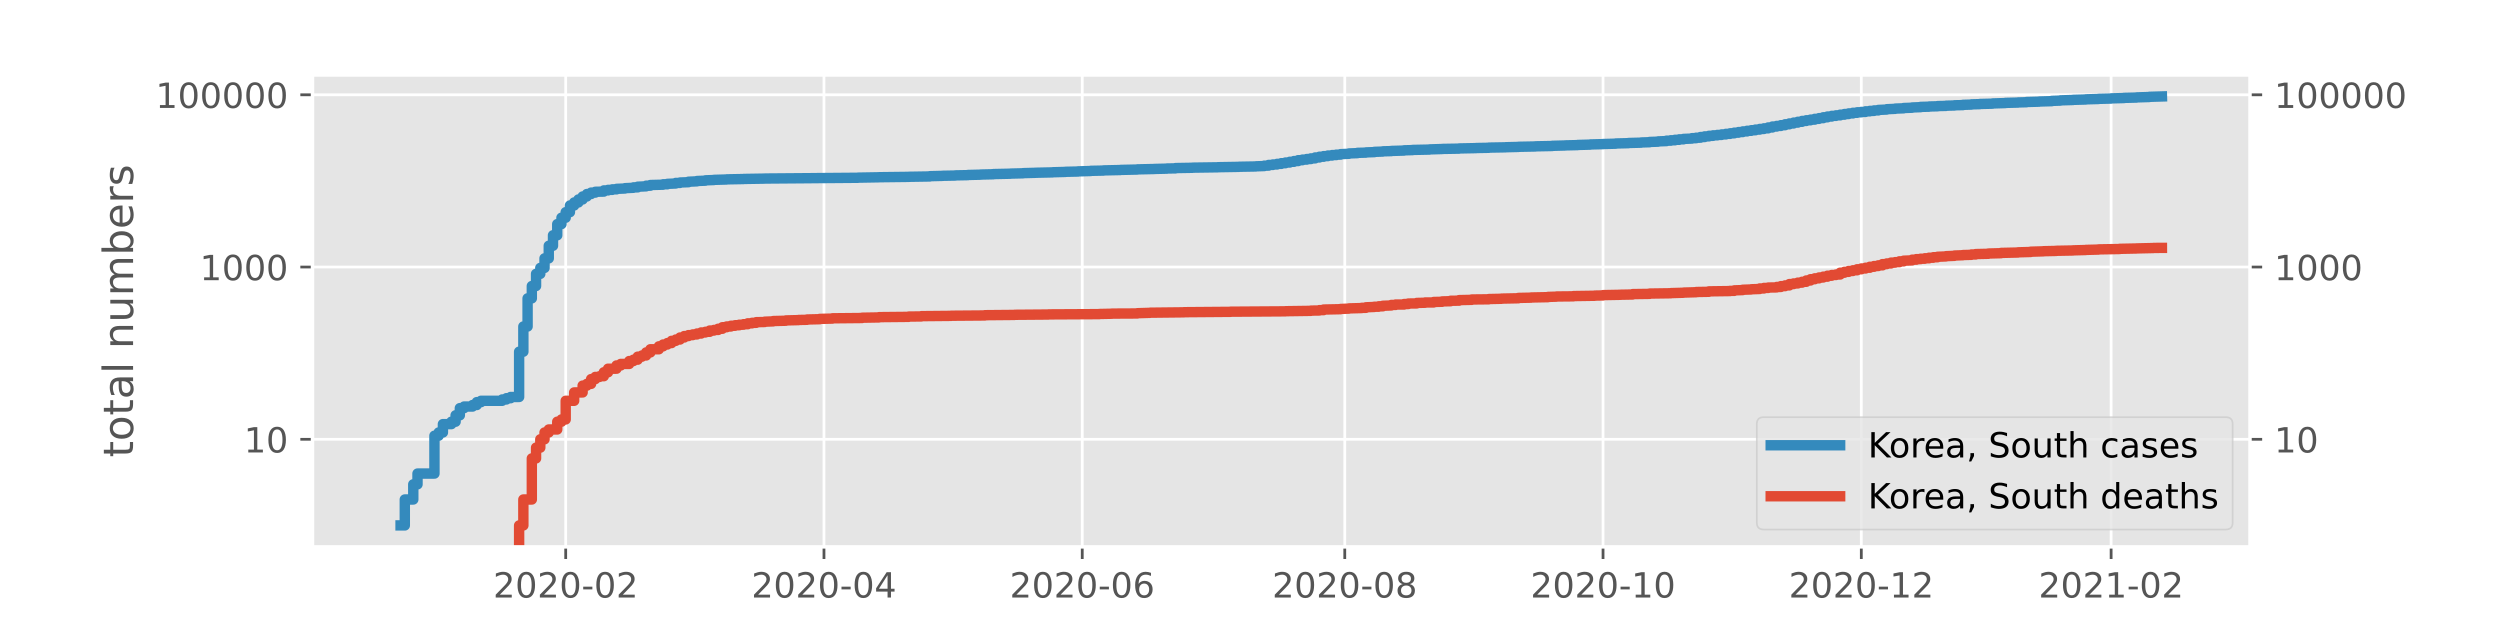
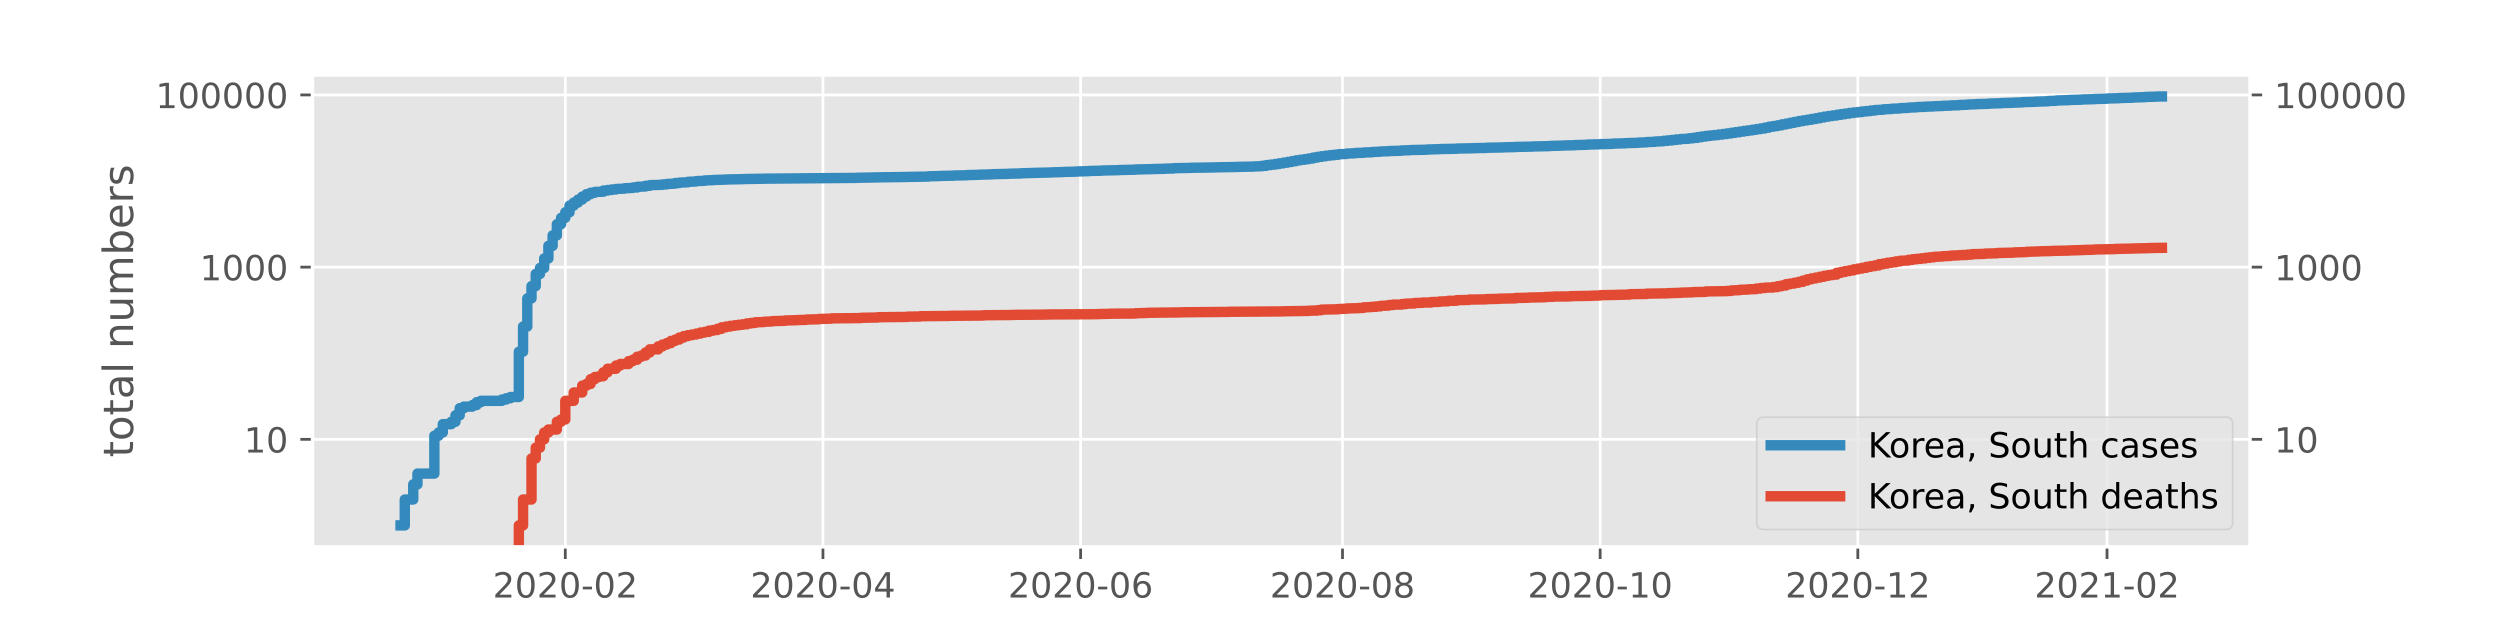
<svg xmlns="http://www.w3.org/2000/svg" xmlns:xlink="http://www.w3.org/1999/xlink" height="180pt" version="1.1" viewBox="0 0 720 180" width="720pt">
  <defs>
    <style type="text/css">*{stroke-linecap:butt;stroke-linejoin:round;}</style>
  </defs>
  <g id="figure_1">
    <g id="patch_1">
      <path d="M 0 180  L 720 180  L 720 0  L 0 0  z " style="fill:#ffffff;" />
    </g>
    <g id="axes_1">
      <g id="patch_2">
        <path d="M 90 157.5  L 648 157.5  L 648 21.6  L 90 21.6  z " style="fill:#e5e5e5;" />
      </g>
      <g id="matplotlib.axis_1">
        <g id="xtick_1">
          <g id="line2d_1">
-             <path clip-path="url(#p2cd6acdf75)" d="M 162.92 157.5  L 162.92 21.6  " style="fill:none;stroke:#ffffff;stroke-linecap:square;stroke-width:0.8;" />
+             <path clip-path="url(#pfdd24532ad)" d="M 162.806 157.5  L 162.806 21.6  " style="fill:none;stroke:#ffffff;stroke-linecap:square;stroke-width:0.8;" />
          </g>
          <g id="line2d_2">
            <defs>
-               <path d="M 0 0  L 0 3.5  " id="mb5ea820d13" style="stroke:#555555;stroke-width:0.8;" />
+               <path d="M 0 0  L 0 3.5  " id="m062f0f0cf3" style="stroke:#555555;stroke-width:0.8;" />
            </defs>
            <g>
-               <use style="fill:#555555;stroke:#555555;stroke-width:0.8;" x="162.92" xlink:href="#mb5ea820d13" y="157.5" />
+               <use style="fill:#555555;stroke:#555555;stroke-width:0.8;" x="162.806" xlink:href="#m062f0f0cf3" y="157.5" />
            </g>
          </g>
          <g id="text_1">
-             <text style="fill:#555555;font-family:DejaVu Sans;font-size:10px;font-stretch:normal;font-style:normal;font-weight:normal;text-anchor:middle;" transform="rotate(-0, 162.9205, 172.0984)" x="162.92" y="172.098">2020-02</text>
+             <text style="fill:#555555;font-family:DejaVu Sans;font-size:10px;font-stretch:normal;font-style:normal;font-weight:normal;text-anchor:middle;" transform="rotate(-0, 162.8064, 172.0984)" x="162.806" y="172.098">2020-02</text>
          </g>
        </g>
        <g id="xtick_2">
          <g id="line2d_3">
-             <path clip-path="url(#p2cd6acdf75)" d="M 237.304 157.5  L 237.304 21.6  " style="fill:none;stroke:#ffffff;stroke-linecap:square;stroke-width:0.8;" />
+             <path clip-path="url(#pfdd24532ad)" d="M 237.012 157.5  L 237.012 21.6  " style="fill:none;stroke:#ffffff;stroke-linecap:square;stroke-width:0.8;" />
          </g>
          <g id="line2d_4">
            <g>
-               <use style="fill:#555555;stroke:#555555;stroke-width:0.8;" x="237.304" xlink:href="#mb5ea820d13" y="157.5" />
+               <use style="fill:#555555;stroke:#555555;stroke-width:0.8;" x="237.012" xlink:href="#m062f0f0cf3" y="157.5" />
            </g>
          </g>
          <g id="text_2">
-             <text style="fill:#555555;font-family:DejaVu Sans;font-size:10px;font-stretch:normal;font-style:normal;font-weight:normal;text-anchor:middle;" transform="rotate(-0, 237.3042, 172.0984)" x="237.304" y="172.098">2020-04</text>
+             <text style="fill:#555555;font-family:DejaVu Sans;font-size:10px;font-stretch:normal;font-style:normal;font-weight:normal;text-anchor:middle;" transform="rotate(-0, 237.0118, 172.0984)" x="237.012" y="172.098">2020-04</text>
          </g>
        </g>
        <g id="xtick_3">
          <g id="line2d_5">
-             <path clip-path="url(#p2cd6acdf75)" d="M 311.688 157.5  L 311.688 21.6  " style="fill:none;stroke:#ffffff;stroke-linecap:square;stroke-width:0.8;" />
+             <path clip-path="url(#pfdd24532ad)" d="M 311.217 157.5  L 311.217 21.6  " style="fill:none;stroke:#ffffff;stroke-linecap:square;stroke-width:0.8;" />
          </g>
          <g id="line2d_6">
            <g>
-               <use style="fill:#555555;stroke:#555555;stroke-width:0.8;" x="311.688" xlink:href="#mb5ea820d13" y="157.5" />
+               <use style="fill:#555555;stroke:#555555;stroke-width:0.8;" x="311.217" xlink:href="#m062f0f0cf3" y="157.5" />
            </g>
          </g>
          <g id="text_3">
-             <text style="fill:#555555;font-family:DejaVu Sans;font-size:10px;font-stretch:normal;font-style:normal;font-weight:normal;text-anchor:middle;" transform="rotate(-0, 311.6879, 172.0984)" x="311.688" y="172.098">2020-06</text>
+             <text style="fill:#555555;font-family:DejaVu Sans;font-size:10px;font-stretch:normal;font-style:normal;font-weight:normal;text-anchor:middle;" transform="rotate(-0, 311.2171, 172.0984)" x="311.217" y="172.098">2020-06</text>
          </g>
        </g>
        <g id="xtick_4">
          <g id="line2d_7">
-             <path clip-path="url(#p2cd6acdf75)" d="M 387.291 157.5  L 387.291 21.6  " style="fill:none;stroke:#ffffff;stroke-linecap:square;stroke-width:0.8;" />
+             <path clip-path="url(#pfdd24532ad)" d="M 386.639 157.5  L 386.639 21.6  " style="fill:none;stroke:#ffffff;stroke-linecap:square;stroke-width:0.8;" />
          </g>
          <g id="line2d_8">
            <g>
-               <use style="fill:#555555;stroke:#555555;stroke-width:0.8;" x="387.291" xlink:href="#mb5ea820d13" y="157.5" />
+               <use style="fill:#555555;stroke:#555555;stroke-width:0.8;" x="386.639" xlink:href="#m062f0f0cf3" y="157.5" />
            </g>
          </g>
          <g id="text_4">
-             <text style="fill:#555555;font-family:DejaVu Sans;font-size:10px;font-stretch:normal;font-style:normal;font-weight:normal;text-anchor:middle;" transform="rotate(-0, 387.2911, 172.0984)" x="387.291" y="172.098">2020-08</text>
+             <text style="fill:#555555;font-family:DejaVu Sans;font-size:10px;font-stretch:normal;font-style:normal;font-weight:normal;text-anchor:middle;" transform="rotate(-0, 386.639, 172.0984)" x="386.639" y="172.098">2020-08</text>
          </g>
        </g>
        <g id="xtick_5">
          <g id="line2d_9">
-             <path clip-path="url(#p2cd6acdf75)" d="M 461.675 157.5  L 461.675 21.6  " style="fill:none;stroke:#ffffff;stroke-linecap:square;stroke-width:0.8;" />
+             <path clip-path="url(#pfdd24532ad)" d="M 460.844 157.5  L 460.844 21.6  " style="fill:none;stroke:#ffffff;stroke-linecap:square;stroke-width:0.8;" />
          </g>
          <g id="line2d_10">
            <g>
-               <use style="fill:#555555;stroke:#555555;stroke-width:0.8;" x="461.675" xlink:href="#mb5ea820d13" y="157.5" />
+               <use style="fill:#555555;stroke:#555555;stroke-width:0.8;" x="460.844" xlink:href="#m062f0f0cf3" y="157.5" />
            </g>
          </g>
          <g id="text_5">
-             <text style="fill:#555555;font-family:DejaVu Sans;font-size:10px;font-stretch:normal;font-style:normal;font-weight:normal;text-anchor:middle;" transform="rotate(-0, 461.6748, 172.0984)" x="461.675" y="172.098">2020-10</text>
+             <text style="fill:#555555;font-family:DejaVu Sans;font-size:10px;font-stretch:normal;font-style:normal;font-weight:normal;text-anchor:middle;" transform="rotate(-0, 460.8443, 172.0984)" x="460.844" y="172.098">2020-10</text>
          </g>
        </g>
        <g id="xtick_6">
          <g id="line2d_11">
-             <path clip-path="url(#p2cd6acdf75)" d="M 536.059 157.5  L 536.059 21.6  " style="fill:none;stroke:#ffffff;stroke-linecap:square;stroke-width:0.8;" />
+             <path clip-path="url(#pfdd24532ad)" d="M 535.05 157.5  L 535.05 21.6  " style="fill:none;stroke:#ffffff;stroke-linecap:square;stroke-width:0.8;" />
          </g>
          <g id="line2d_12">
            <g>
-               <use style="fill:#555555;stroke:#555555;stroke-width:0.8;" x="536.059" xlink:href="#mb5ea820d13" y="157.5" />
+               <use style="fill:#555555;stroke:#555555;stroke-width:0.8;" x="535.05" xlink:href="#m062f0f0cf3" y="157.5" />
            </g>
          </g>
          <g id="text_6">
-             <text style="fill:#555555;font-family:DejaVu Sans;font-size:10px;font-stretch:normal;font-style:normal;font-weight:normal;text-anchor:middle;" transform="rotate(-0, 536.0586, 172.0984)" x="536.059" y="172.098">2020-12</text>
+             <text style="fill:#555555;font-family:DejaVu Sans;font-size:10px;font-stretch:normal;font-style:normal;font-weight:normal;text-anchor:middle;" transform="rotate(-0, 535.0497, 172.0984)" x="535.05" y="172.098">2020-12</text>
          </g>
        </g>
        <g id="xtick_7">
          <g id="line2d_13">
-             <path clip-path="url(#p2cd6acdf75)" d="M 608.003 157.5  L 608.003 21.6  " style="fill:none;stroke:#ffffff;stroke-linecap:square;stroke-width:0.8;" />
+             <path clip-path="url(#pfdd24532ad)" d="M 606.822 157.5  L 606.822 21.6  " style="fill:none;stroke:#ffffff;stroke-linecap:square;stroke-width:0.8;" />
          </g>
          <g id="line2d_14">
            <g>
-               <use style="fill:#555555;stroke:#555555;stroke-width:0.8;" x="608.003" xlink:href="#mb5ea820d13" y="157.5" />
+               <use style="fill:#555555;stroke:#555555;stroke-width:0.8;" x="606.822" xlink:href="#m062f0f0cf3" y="157.5" />
            </g>
          </g>
          <g id="text_7">
-             <text style="fill:#555555;font-family:DejaVu Sans;font-size:10px;font-stretch:normal;font-style:normal;font-weight:normal;text-anchor:middle;" transform="rotate(-0, 608.0035, 172.0984)" x="608.003" y="172.098">2021-02</text>
+             <text style="fill:#555555;font-family:DejaVu Sans;font-size:10px;font-stretch:normal;font-style:normal;font-weight:normal;text-anchor:middle;" transform="rotate(-0, 606.8221, 172.0984)" x="606.822" y="172.098">2021-02</text>
          </g>
        </g>
      </g>
      <g id="matplotlib.axis_2">
        <g id="ytick_1">
          <g id="line2d_15">
-             <path clip-path="url(#p2cd6acdf75)" d="M 90 126.517  L 648 126.517  " style="fill:none;stroke:#ffffff;stroke-linecap:square;stroke-width:0.8;" />
+             <path clip-path="url(#pfdd24532ad)" d="M 90 126.526  L 648 126.526  " style="fill:none;stroke:#ffffff;stroke-linecap:square;stroke-width:0.8;" />
          </g>
          <g id="line2d_16">
            <defs>
-               <path d="M 0 0  L -3.5 0  " id="me124a38ee6" style="stroke:#555555;stroke-width:0.8;" />
+               <path d="M 0 0  L -3.5 0  " id="m8481676346" style="stroke:#555555;stroke-width:0.8;" />
            </defs>
            <g>
-               <use style="fill:#555555;stroke:#555555;stroke-width:0.8;" x="90" xlink:href="#me124a38ee6" y="126.517" />
+               <use style="fill:#555555;stroke:#555555;stroke-width:0.8;" x="90" xlink:href="#m8481676346" y="126.526" />
            </g>
          </g>
          <g id="line2d_17">
            <defs>
-               <path d="M 0 0  L 3.5 0  " id="m4a18633d81" style="stroke:#555555;stroke-width:0.8;" />
+               <path d="M 0 0  L 3.5 0  " id="m55474ec268" style="stroke:#555555;stroke-width:0.8;" />
            </defs>
            <g>
-               <use style="fill:#555555;stroke:#555555;stroke-width:0.8;" x="648" xlink:href="#m4a18633d81" y="126.517" />
+               <use style="fill:#555555;stroke:#555555;stroke-width:0.8;" x="648" xlink:href="#m55474ec268" y="126.526" />
            </g>
          </g>
          <g id="text_8">
-             <text style="fill:#555555;font-family:DejaVu Sans;font-size:10px;font-stretch:normal;font-style:normal;font-weight:normal;text-anchor:end;" transform="rotate(-0, 83, 130.3167)" x="83" y="130.317">10</text>
+             <text style="fill:#555555;font-family:DejaVu Sans;font-size:10px;font-stretch:normal;font-style:normal;font-weight:normal;text-anchor:end;" transform="rotate(-0, 83, 130.3253)" x="83" y="130.325">10</text>
          </g>
          <g id="text_9">
-             <text style="fill:#555555;font-family:DejaVu Sans;font-size:10px;font-stretch:normal;font-style:normal;font-weight:normal;text-anchor:start;" transform="rotate(-0, 655, 130.3167)" x="655" y="130.317">10</text>
+             <text style="fill:#555555;font-family:DejaVu Sans;font-size:10px;font-stretch:normal;font-style:normal;font-weight:normal;text-anchor:start;" transform="rotate(-0, 655, 130.3253)" x="655" y="130.325">10</text>
          </g>
        </g>
        <g id="ytick_2">
          <g id="line2d_18">
-             <path clip-path="url(#p2cd6acdf75)" d="M 90 76.907  L 648 76.907  " style="fill:none;stroke:#ffffff;stroke-linecap:square;stroke-width:0.8;" />
+             <path clip-path="url(#pfdd24532ad)" d="M 90 76.933  L 648 76.933  " style="fill:none;stroke:#ffffff;stroke-linecap:square;stroke-width:0.8;" />
          </g>
          <g id="line2d_19">
            <g>
-               <use style="fill:#555555;stroke:#555555;stroke-width:0.8;" x="90" xlink:href="#me124a38ee6" y="76.907" />
+               <use style="fill:#555555;stroke:#555555;stroke-width:0.8;" x="90" xlink:href="#m8481676346" y="76.933" />
            </g>
          </g>
          <g id="line2d_20">
            <g>
-               <use style="fill:#555555;stroke:#555555;stroke-width:0.8;" x="648" xlink:href="#m4a18633d81" y="76.907" />
+               <use style="fill:#555555;stroke:#555555;stroke-width:0.8;" x="648" xlink:href="#m55474ec268" y="76.933" />
            </g>
          </g>
          <g id="text_10">
-             <text style="fill:#555555;font-family:DejaVu Sans;font-size:10px;font-stretch:normal;font-style:normal;font-weight:normal;text-anchor:end;" transform="rotate(-0, 83, 80.70619)" x="83" y="80.706">1000</text>
+             <text style="fill:#555555;font-family:DejaVu Sans;font-size:10px;font-stretch:normal;font-style:normal;font-weight:normal;text-anchor:end;" transform="rotate(-0, 83, 80.73205)" x="83" y="80.732">1000</text>
          </g>
          <g id="text_11">
-             <text style="fill:#555555;font-family:DejaVu Sans;font-size:10px;font-stretch:normal;font-style:normal;font-weight:normal;text-anchor:start;" transform="rotate(-0, 655, 80.70619)" x="655" y="80.706">1000</text>
+             <text style="fill:#555555;font-family:DejaVu Sans;font-size:10px;font-stretch:normal;font-style:normal;font-weight:normal;text-anchor:start;" transform="rotate(-0, 655, 80.73205)" x="655" y="80.732">1000</text>
          </g>
        </g>
        <g id="ytick_3">
          <g id="line2d_21">
-             <path clip-path="url(#p2cd6acdf75)" d="M 90 27.296  L 648 27.296  " style="fill:none;stroke:#ffffff;stroke-linecap:square;stroke-width:0.8;" />
+             <path clip-path="url(#pfdd24532ad)" d="M 90 27.34  L 648 27.34  " style="fill:none;stroke:#ffffff;stroke-linecap:square;stroke-width:0.8;" />
          </g>
          <g id="line2d_22">
            <g>
-               <use style="fill:#555555;stroke:#555555;stroke-width:0.8;" x="90" xlink:href="#me124a38ee6" y="27.296" />
+               <use style="fill:#555555;stroke:#555555;stroke-width:0.8;" x="90" xlink:href="#m8481676346" y="27.34" />
            </g>
          </g>
          <g id="line2d_23">
            <g>
-               <use style="fill:#555555;stroke:#555555;stroke-width:0.8;" x="648" xlink:href="#m4a18633d81" y="27.296" />
+               <use style="fill:#555555;stroke:#555555;stroke-width:0.8;" x="648" xlink:href="#m55474ec268" y="27.34" />
            </g>
          </g>
          <g id="text_12">
-             <text style="fill:#555555;font-family:DejaVu Sans;font-size:10px;font-stretch:normal;font-style:normal;font-weight:normal;text-anchor:end;" transform="rotate(-0, 83, 31.09569)" x="83" y="31.096">100000</text>
+             <text style="fill:#555555;font-family:DejaVu Sans;font-size:10px;font-stretch:normal;font-style:normal;font-weight:normal;text-anchor:end;" transform="rotate(-0, 83, 31.13878)" x="83" y="31.139">100000</text>
          </g>
          <g id="text_13">
-             <text style="fill:#555555;font-family:DejaVu Sans;font-size:10px;font-stretch:normal;font-style:normal;font-weight:normal;text-anchor:start;" transform="rotate(-0, 655, 31.09569)" x="655" y="31.096">100000</text>
+             <text style="fill:#555555;font-family:DejaVu Sans;font-size:10px;font-stretch:normal;font-style:normal;font-weight:normal;text-anchor:start;" transform="rotate(-0, 655, 31.13878)" x="655" y="31.139">100000</text>
          </g>
        </g>
        <g id="text_14">
          <text style="fill:#555555;font-family:DejaVu Sans;font-size:12px;font-stretch:normal;font-style:normal;font-weight:normal;text-anchor:middle;" transform="rotate(-90, 38.32937, 89.55)" x="38.329" y="89.55">total numbers</text>
        </g>
      </g>
      <g id="line2d_24">
-         <path clip-path="url(#p2cd6acdf75)" d="M 115.364 151.323  L 116.583 151.323  L 116.583 143.856  L 119.022 143.856  L 119.022 139.488  L 120.241 139.488  L 120.241 136.388  L 125.119 136.388  L 125.119 125.491  L 126.338 125.491  L 126.338 124.553  L 127.558 124.553  L 127.558 122.149  L 129.997 122.149  L 129.997 121.454  L 131.216 121.454  L 131.216 119.603  L 132.435 119.603  L 132.435 117.545  L 133.655 117.545  L 133.655 117.086  L 136.094 117.086  L 136.094 116.646  L 137.313 116.646  L 137.313 115.817  L 138.532 115.817  L 138.532 115.426  L 144.629 115.426  L 144.629 115.048  L 145.849 115.048  L 145.849 114.682  L 147.068 114.682  L 147.068 114.329  L 149.507 114.329  L 149.507 101.29  L 150.726 101.29  L 150.726 94.032  L 151.946 94.032  L 151.946 85.924  L 153.165 85.924  L 153.165 82.374  L 154.385 82.374  L 154.385 78.875  L 155.604 78.875  L 155.604 77.158  L 156.823 77.158  L 156.823 74.409  L 158.043 74.409  L 158.043 70.78  L 159.262 70.78  L 159.262 67.762  L 160.482 67.762  L 160.482 64.546  L 161.701 64.546  L 161.701 62.708  L 162.92 62.708  L 162.92 61.106  L 164.14 61.106  L 164.14 59.175  L 165.359 59.175  L 165.359 58.308  L 166.579 58.308  L 166.579 57.448  L 167.798 57.448  L 167.798 56.589  L 169.017 56.589  L 169.017 55.881  L 170.237 55.881  L 170.237 55.471  L 171.456 55.471  L 171.456 55.233  L 173.895 55.182  L 173.895 54.841  L 175.115 54.841  L 175.115 54.683  L 176.334 54.683  L 176.334 54.534  L 177.553 54.534  L 177.553 54.39  L 179.992 54.29  L 179.992 54.192  L 182.431 54.083  L 182.431 53.963  L 183.65 53.963  L 183.65 53.77  L 186.089 53.662  L 186.089 53.48  L 187.309 53.48  L 187.309 53.284  L 190.967 53.193  L 190.967 53.074  L 192.186 53.074  L 192.186 52.952  L 194.625 52.847  L 194.625 52.679  L 195.844 52.679  L 195.844 52.561  L 198.283 52.473  L 198.283 52.335  L 200.722 52.224  L 200.722 52.128  L 203.161 52.035  L 203.161 51.935  L 205.6 51.849  L 205.6 51.8  L 209.258 51.696  L 209.258 51.655  L 214.135 51.564  L 214.135 51.538  L 220.233 51.438  L 220.233 51.42  L 233.646 51.312  L 233.646 51.308  L 247.059 51.199  L 247.059 51.164  L 253.156 51.057  L 253.156 51.039  L 261.692 50.937  L 261.692 50.915  L 267.789 50.819  L 267.789 50.743  L 271.448 50.652  L 271.448 50.626  L 275.106 50.558  L 275.106 50.512  L 278.764 50.44  L 278.764 50.393  L 282.422 50.306  L 282.422 50.271  L 286.08 50.185  L 286.08 50.135  L 290.958 50.03  L 290.958 49.999  L 294.616 49.909  L 294.616 49.866  L 298.274 49.766  L 298.274 49.751  L 303.152 49.644  L 303.152 49.61  L 306.81 49.514  L 306.81 49.479  L 310.469 49.4  L 310.469 49.355  L 314.127 49.25  L 314.127 49.2  L 317.785 49.126  L 317.785 49.075  L 322.663 48.971  L 322.663 48.935  L 327.54 48.828  L 327.54 48.78  L 332.418 48.675  L 332.418 48.655  L 336.076 48.57  L 336.076 48.525  L 338.515 48.493  L 338.515 48.406  L 343.392 48.322  L 343.392 48.286  L 350.709 48.182  L 350.709 48.156  L 356.806 48.053  L 356.806 48.026  L 361.684 47.941  L 361.684 47.9  L 364.122 47.825  L 364.122 47.706  L 365.342 47.706  L 365.342 47.508  L 366.561 47.508  L 366.561 47.37  L 367.781 47.37  L 367.781 47.201  L 369 47.201  L 369 46.999  L 370.219 46.999  L 370.219 46.808  L 371.439 46.808  L 371.439 46.597  L 372.658 46.597  L 372.658 46.384  L 373.878 46.384  L 373.878 46.135  L 375.097 46.135  L 375.097 45.972  L 376.316 45.972  L 376.316 45.803  L 377.536 45.803  L 377.536 45.612  L 378.755 45.612  L 378.755 45.355  L 379.975 45.355  L 379.975 45.144  L 381.194 45.144  L 381.194 44.963  L 382.413 44.963  L 382.413 44.798  L 383.633 44.798  L 383.633 44.663  L 384.852 44.663  L 384.852 44.537  L 386.072 44.537  L 386.072 44.395  L 388.51 44.293  L 388.51 44.19  L 390.949 44.104  L 390.949 44.019  L 393.388 43.958  L 393.388 43.89  L 395.827 43.811  L 395.827 43.734  L 398.266 43.648  L 398.266 43.581  L 400.705 43.522  L 400.705 43.469  L 404.363 43.364  L 404.363 43.291  L 406.802 43.231  L 406.802 43.179  L 411.679 43.079  L 411.679 43.028  L 415.337 42.918  L 415.337 42.89  L 420.215 42.806  L 420.215 42.755  L 425.093 42.658  L 425.093 42.63  L 428.751 42.564  L 428.751 42.513  L 433.628 42.427  L 433.628 42.402  L 437.287 42.315  L 437.287 42.279  L 442.164 42.184  L 442.164 42.145  L 447.042 42.05  L 447.042 41.999  L 450.7 41.902  L 450.7 41.876  L 454.358 41.79  L 454.358 41.748  L 458.017 41.65  L 458.017 41.599  L 461.675 41.509  L 461.675 41.479  L 465.333 41.382  L 465.333 41.324  L 468.991 41.233  L 468.991 41.183  L 472.649 41.087  L 472.649 41.032  L 475.088 40.959  L 475.088 40.881  L 477.527 40.802  L 477.527 40.718  L 479.966 40.633  L 479.966 40.517  L 481.185 40.517  L 481.185 40.392  L 482.405 40.392  L 482.405 40.261  L 483.624 40.261  L 483.624 40.123  L 484.844 40.123  L 484.844 40.007  L 487.282 39.912  L 487.282 39.791  L 488.502 39.791  L 488.502 39.661  L 489.721 39.661  L 489.721 39.465  L 490.941 39.465  L 490.941 39.277  L 492.16 39.277  L 492.16 39.118  L 493.379 39.118  L 493.379 38.974  L 494.599 38.974  L 494.599 38.855  L 495.818 38.855  L 495.818 38.714  L 497.038 38.714  L 497.038 38.556  L 498.257 38.556  L 498.257 38.392  L 499.476 38.392  L 499.476 38.204  L 500.696 38.204  L 500.696 38.032  L 501.915 38.032  L 501.915 37.85  L 503.135 37.85  L 503.135 37.674  L 504.354 37.674  L 504.354 37.508  L 505.573 37.508  L 505.573 37.322  L 506.793 37.322  L 506.793 37.141  L 508.012 37.141  L 508.012 36.958  L 509.232 36.958  L 509.232 36.71  L 510.451 36.71  L 510.451 36.447  L 511.67 36.447  L 511.67 36.268  L 512.89 36.268  L 512.89 36.052  L 514.109 36.052  L 514.109 35.793  L 515.329 35.793  L 515.329 35.556  L 516.548 35.556  L 516.548 35.313  L 517.767 35.313  L 517.767 35.076  L 518.987 35.076  L 518.987 34.836  L 520.206 34.836  L 520.206 34.637  L 521.426 34.637  L 521.426 34.454  L 522.645 34.454  L 522.645 34.228  L 523.865 34.228  L 523.865 34.028  L 525.084 34.028  L 525.084 33.782  L 526.303 33.782  L 526.303 33.562  L 527.523 33.562  L 527.523 33.376  L 528.742 33.376  L 528.742 33.224  L 529.962 33.224  L 529.962 33.031  L 531.181 33.031  L 531.181 32.84  L 532.4 32.84  L 532.4 32.667  L 533.62 32.667  L 533.62 32.486  L 534.839 32.486  L 534.839 32.344  L 536.059 32.344  L 536.059 32.232  L 537.278 32.232  L 537.278 32.06  L 538.497 32.06  L 538.497 31.941  L 539.717 31.941  L 539.717 31.802  L 540.936 31.802  L 540.936 31.661  L 543.375 31.553  L 543.375 31.451  L 545.814 31.346  L 545.814 31.276  L 548.253 31.193  L 548.253 31.106  L 550.691 31.027  L 550.691 30.95  L 553.13 30.862  L 553.13 30.785  L 555.569 30.727  L 555.569 30.67  L 558.008 30.611  L 558.008 30.552  L 560.447 30.502  L 560.447 30.44  L 562.885 30.384  L 562.885 30.321  L 565.324 30.271  L 565.324 30.192  L 567.763 30.122  L 567.763 30.057  L 570.202 29.994  L 570.202 29.945  L 573.86 29.857  L 573.86 29.794  L 577.518 29.683  L 577.518 29.63  L 581.177 29.542  L 581.177 29.502  L 583.615 29.444  L 583.615 29.377  L 587.274 29.278  L 587.274 29.236  L 590.932 29.133  L 590.932 29.054  L 593.371 28.976  L 593.371 28.905  L 597.029 28.798  L 597.029 28.757  L 600.687 28.659  L 600.687 28.611  L 604.345 28.513  L 604.345 28.47  L 608.003 28.387  L 608.003 28.334  L 611.662 28.237  L 611.662 28.188  L 615.32 28.099  L 615.32 28.048  L 618.978 27.94  L 618.978 27.885  L 622.636 27.777  L 622.636 27.777  " style="fill:none;stroke:#348abd;stroke-linecap:square;stroke-width:3;" />
+         <path clip-path="url(#pfdd24532ad)" d="M 115.364 151.323  L 116.58 151.323  L 116.58 143.858  L 119.013 143.858  L 119.013 139.492  L 120.23 139.492  L 120.23 136.394  L 125.095 136.394  L 125.095 125.5  L 126.312 125.5  L 126.312 124.563  L 127.528 124.563  L 127.528 122.16  L 129.961 122.16  L 129.961 121.465  L 131.178 121.465  L 131.178 119.614  L 132.394 119.614  L 132.394 117.556  L 133.611 117.556  L 133.611 117.098  L 136.044 117.098  L 136.044 116.659  L 137.26 116.659  L 137.26 115.83  L 138.477 115.83  L 138.477 115.438  L 144.559 115.438  L 144.559 115.06  L 145.776 115.06  L 145.776 114.695  L 146.992 114.695  L 146.992 114.342  L 149.425 114.342  L 149.425 101.307  L 150.642 101.307  L 150.642 94.052  L 151.858 94.052  L 151.858 85.947  L 153.075 85.947  L 153.075 82.398  L 154.291 82.398  L 154.291 78.901  L 155.508 78.901  L 155.508 77.183  L 156.724 77.183  L 156.724 74.435  L 157.94 74.435  L 157.94 70.808  L 159.157 70.808  L 159.157 67.791  L 160.373 67.791  L 160.373 64.576  L 161.59 64.576  L 161.59 62.739  L 162.806 62.739  L 162.806 61.138  L 164.023 61.138  L 164.023 59.207  L 165.239 59.207  L 165.239 58.34  L 166.456 58.34  L 166.456 57.481  L 167.672 57.481  L 167.672 56.622  L 168.889 56.622  L 168.889 55.914  L 170.105 55.914  L 170.105 55.505  L 171.322 55.505  L 171.322 55.266  L 173.755 55.216  L 173.755 54.874  L 174.971 54.874  L 174.971 54.717  L 176.188 54.717  L 176.188 54.568  L 177.404 54.568  L 177.404 54.424  L 179.837 54.323  L 179.837 54.226  L 182.27 54.117  L 182.27 53.997  L 183.487 53.997  L 183.487 53.804  L 185.92 53.695  L 185.92 53.514  L 187.136 53.514  L 187.136 53.318  L 190.785 53.227  L 190.785 53.108  L 192.002 53.108  L 192.002 52.986  L 194.435 52.881  L 194.435 52.714  L 195.651 52.714  L 195.651 52.595  L 198.084 52.508  L 198.084 52.369  L 200.517 52.259  L 200.517 52.162  L 202.95 52.07  L 202.95 51.969  L 205.383 51.884  L 205.383 51.835  L 209.033 51.73  L 209.033 51.69  L 213.899 51.598  L 213.899 51.573  L 219.981 51.473  L 219.981 51.455  L 233.362 51.346  L 233.362 51.342  L 246.744 51.234  L 246.744 51.199  L 252.826 51.092  L 252.826 51.074  L 261.341 50.972  L 261.341 50.949  L 267.424 50.853  L 267.424 50.778  L 271.073 50.686  L 271.073 50.661  L 274.723 50.593  L 274.723 50.547  L 278.372 50.475  L 278.372 50.428  L 282.022 50.341  L 282.022 50.306  L 285.671 50.22  L 285.671 50.17  L 290.537 50.065  L 290.537 50.035  L 294.186 49.945  L 294.186 49.902  L 297.836 49.801  L 297.836 49.787  L 302.702 49.679  L 302.702 49.646  L 306.351 49.55  L 306.351 49.514  L 310.001 49.436  L 310.001 49.391  L 313.65 49.286  L 313.65 49.236  L 317.3 49.162  L 317.3 49.111  L 322.165 49.006  L 322.165 48.971  L 327.031 48.864  L 327.031 48.815  L 331.897 48.711  L 331.897 48.69  L 335.547 48.606  L 335.547 48.561  L 337.98 48.529  L 337.98 48.442  L 342.846 48.358  L 342.846 48.321  L 350.145 48.218  L 350.145 48.192  L 356.227 48.089  L 356.227 48.062  L 361.093 47.977  L 361.093 47.936  L 363.526 47.861  L 363.526 47.742  L 364.742 47.742  L 364.742 47.544  L 365.959 47.544  L 365.959 47.406  L 367.175 47.406  L 367.175 47.237  L 368.392 47.237  L 368.392 47.036  L 369.608 47.036  L 369.608 46.844  L 370.825 46.844  L 370.825 46.633  L 372.041 46.633  L 372.041 46.421  L 373.258 46.421  L 373.258 46.172  L 374.474 46.172  L 374.474 46.009  L 375.691 46.009  L 375.691 45.839  L 376.907 45.839  L 376.907 45.649  L 378.124 45.649  L 378.124 45.392  L 379.34 45.392  L 379.34 45.18  L 380.557 45.18  L 380.557 45  L 381.773 45  L 381.773 44.835  L 382.99 44.835  L 382.99 44.7  L 384.206 44.7  L 384.206 44.574  L 385.422 44.574  L 385.422 44.433  L 387.855 44.33  L 387.855 44.228  L 390.288 44.141  L 390.288 44.056  L 392.721 43.996  L 392.721 43.927  L 395.154 43.849  L 395.154 43.772  L 397.587 43.685  L 397.587 43.618  L 400.02 43.559  L 400.02 43.507  L 403.67 43.401  L 403.67 43.328  L 406.103 43.269  L 406.103 43.217  L 410.969 43.117  L 410.969 43.066  L 414.618 42.956  L 414.618 42.928  L 419.484 42.844  L 419.484 42.793  L 424.35 42.696  L 424.35 42.667  L 427.999 42.602  L 427.999 42.551  L 432.865 42.465  L 432.865 42.44  L 436.515 42.353  L 436.515 42.317  L 441.381 42.222  L 441.381 42.183  L 446.247 42.088  L 446.247 42.037  L 449.896 41.94  L 449.896 41.914  L 453.545 41.828  L 453.545 41.786  L 457.195 41.688  L 457.195 41.637  L 460.844 41.547  L 460.844 41.517  L 464.494 41.42  L 464.494 41.362  L 468.143 41.271  L 468.143 41.221  L 471.793 41.126  L 471.793 41.071  L 474.226 40.997  L 474.226 40.919  L 476.659 40.84  L 476.659 40.756  L 479.092 40.671  L 479.092 40.555  L 480.308 40.555  L 480.308 40.43  L 481.525 40.43  L 481.525 40.299  L 482.741 40.299  L 482.741 40.161  L 483.957 40.161  L 483.957 40.045  L 486.39 39.951  L 486.39 39.83  L 487.607 39.83  L 487.607 39.7  L 488.823 39.7  L 488.823 39.504  L 490.04 39.504  L 490.04 39.316  L 491.256 39.316  L 491.256 39.157  L 492.473 39.157  L 492.473 39.013  L 493.689 39.013  L 493.689 38.894  L 494.906 38.894  L 494.906 38.753  L 496.122 38.753  L 496.122 38.595  L 497.339 38.595  L 497.339 38.431  L 498.555 38.431  L 498.555 38.243  L 499.772 38.243  L 499.772 38.071  L 500.988 38.071  L 500.988 37.889  L 502.205 37.889  L 502.205 37.714  L 503.421 37.714  L 503.421 37.548  L 504.638 37.548  L 504.638 37.361  L 505.854 37.361  L 505.854 37.181  L 507.071 37.181  L 507.071 36.998  L 508.287 36.998  L 508.287 36.75  L 509.504 36.75  L 509.504 36.487  L 510.72 36.487  L 510.72 36.308  L 511.937 36.308  L 511.937 36.092  L 513.153 36.092  L 513.153 35.833  L 514.37 35.833  L 514.37 35.597  L 515.586 35.597  L 515.586 35.353  L 516.802 35.353  L 516.802 35.117  L 518.019 35.117  L 518.019 34.876  L 519.235 34.876  L 519.235 34.678  L 520.452 34.678  L 520.452 34.494  L 521.668 34.494  L 521.668 34.268  L 522.885 34.268  L 522.885 34.069  L 524.101 34.069  L 524.101 33.823  L 525.318 33.823  L 525.318 33.603  L 526.534 33.603  L 526.534 33.417  L 527.751 33.417  L 527.751 33.265  L 528.967 33.265  L 528.967 33.072  L 530.184 33.072  L 530.184 32.881  L 531.4 32.881  L 531.4 32.709  L 532.617 32.709  L 532.617 32.528  L 533.833 32.528  L 533.833 32.385  L 535.05 32.385  L 535.05 32.274  L 536.266 32.274  L 536.266 32.101  L 537.483 32.101  L 537.483 31.982  L 538.699 31.982  L 538.699 31.844  L 539.916 31.844  L 539.916 31.703  L 542.349 31.595  L 542.349 31.493  L 544.782 31.388  L 544.782 31.318  L 547.215 31.234  L 547.215 31.148  L 549.647 31.069  L 549.647 30.991  L 552.08 30.904  L 552.08 30.827  L 554.513 30.769  L 554.513 30.712  L 556.946 30.653  L 556.946 30.594  L 559.379 30.544  L 559.379 30.482  L 561.812 30.426  L 561.812 30.363  L 564.245 30.313  L 564.245 30.234  L 566.678 30.165  L 566.678 30.099  L 569.111 30.036  L 569.111 29.987  L 572.761 29.899  L 572.761 29.836  L 576.41 29.725  L 576.41 29.672  L 580.06 29.584  L 580.06 29.544  L 582.492 29.486  L 582.492 29.42  L 586.142 29.32  L 586.142 29.278  L 589.791 29.176  L 589.791 29.097  L 592.224 29.018  L 592.224 28.948  L 595.874 28.84  L 595.874 28.799  L 599.523 28.702  L 599.523 28.653  L 603.173 28.556  L 603.173 28.513  L 606.822 28.43  L 606.822 28.377  L 610.472 28.28  L 610.472 28.231  L 614.121 28.142  L 614.121 28.091  L 617.77 27.983  L 617.77 27.928  L 621.42 27.82  L 621.42 27.777  L 622.636 27.777  L 622.636 27.777  " style="fill:none;stroke:#348abd;stroke-linecap:square;stroke-width:3;" />
      </g>
      <g id="line2d_25">
-         <path clip-path="url(#p2cd6acdf75)" d="M 149.507 181  L 149.507 151.323  L 150.726 151.323  L 150.726 143.856  L 153.165 143.856  L 153.165 132.02  L 154.385 132.02  L 154.385 128.921  L 155.604 128.921  L 155.604 126.517  L 156.823 126.517  L 156.823 124.553  L 158.043 124.553  L 158.043 123.691  L 160.482 123.691  L 160.482 121.454  L 161.701 121.454  L 161.701 120.801  L 162.92 120.801  L 162.92 115.426  L 165.359 115.426  L 165.359 113.022  L 167.798 113.022  L 167.798 111.058  L 169.017 111.058  L 169.017 110.556  L 170.237 110.556  L 170.237 109.179  L 171.456 109.179  L 171.456 108.552  L 172.676 108.552  L 172.676 108.35  L 173.895 108.35  L 173.895 107.215  L 175.115 107.215  L 175.115 106.188  L 177.553 106.188  L 177.553 105.251  L 178.773 105.251  L 178.773 104.811  L 181.212 104.811  L 181.212 103.982  L 182.431 103.982  L 182.431 103.59  L 183.65 103.59  L 183.65 102.728  L 184.87 102.728  L 184.87 102.379  L 186.089 102.379  L 186.089 101.499  L 187.309 101.499  L 187.309 100.588  L 189.747 100.588  L 189.747 99.748  L 190.967 99.748  L 190.967 99.223  L 192.186 99.223  L 192.186 98.803  L 193.406 98.803  L 193.406 98.165  L 194.625 98.165  L 194.625 97.784  L 195.844 97.784  L 195.844 97.202  L 197.064 97.202  L 197.064 96.784  L 198.283 96.784  L 198.283 96.515  L 199.503 96.515  L 199.503 96.317  L 200.722 96.317  L 200.722 96.059  L 201.941 96.059  L 201.941 95.745  L 203.161 95.745  L 203.161 95.561  L 204.38 95.561  L 204.38 95.202  L 205.6 95.202  L 205.6 95.027  L 206.819 95.027  L 206.819 94.685  L 208.038 94.685  L 208.038 94.245  L 209.258 94.245  L 209.258 94.032  L 210.477 94.032  L 210.477 93.823  L 211.697 93.823  L 211.697 93.668  L 212.916 93.668  L 212.916 93.516  L 214.135 93.516  L 214.135 93.366  L 215.355 93.366  L 215.355 93.121  L 216.574 93.121  L 216.574 92.976  L 217.794 92.976  L 217.794 92.786  L 220.233 92.739  L 220.233 92.646  L 222.671 92.554  L 222.671 92.462  L 226.33 92.371  L 226.33 92.281  L 229.988 92.192  L 229.988 92.147  L 232.427 92.103  L 232.427 92.015  L 236.085 91.928  L 236.085 91.841  L 239.743 91.755  L 239.743 91.67  L 248.279 91.586  L 248.279 91.502  L 253.156 91.419  L 253.156 91.336  L 261.692 91.254  L 261.692 91.173  L 265.351 91.133  L 265.351 91.052  L 273.886 90.972  L 273.886 90.933  L 283.642 90.854  L 283.642 90.775  L 292.177 90.698  L 292.177 90.659  L 301.933 90.582  L 301.933 90.544  L 316.566 90.468  L 316.566 90.43  L 320.224 90.354  L 320.224 90.317  L 327.54 90.28  L 327.54 90.205  L 331.198 90.095  L 331.198 90.058  L 340.954 89.949  L 340.954 89.913  L 354.367 89.806  L 354.367 89.77  L 370.219 89.664  L 370.219 89.629  L 377.536 89.524  L 377.536 89.455  L 379.975 89.42  L 379.975 89.317  L 381.194 89.317  L 381.194 89.148  L 386.072 89.048  L 386.072 88.982  L 388.51 88.883  L 388.51 88.818  L 392.169 88.721  L 392.169 88.656  L 393.388 88.656  L 393.388 88.497  L 395.827 88.403  L 395.827 88.34  L 397.046 88.34  L 397.046 88.216  L 398.266 88.216  L 398.266 88.064  L 400.705 87.973  L 400.705 87.824  L 401.924 87.824  L 401.924 87.706  L 404.363 87.706  L 404.363 87.56  L 405.582 87.56  L 405.582 87.416  L 408.021 87.387  L 408.021 87.246  L 410.46 87.19  L 410.46 87.106  L 412.899 87.106  L 412.899 86.968  L 415.337 86.913  L 415.337 86.805  L 417.776 86.751  L 417.776 86.618  L 420.215 86.591  L 420.215 86.433  L 423.873 86.355  L 423.873 86.252  L 428.751 86.201  L 428.751 86.125  L 432.409 86.049  L 432.409 85.999  L 437.287 85.899  L 437.287 85.8  L 440.945 85.727  L 440.945 85.678  L 445.823 85.581  L 445.823 85.509  L 448.261 85.438  L 448.261 85.39  L 453.139 85.343  L 453.139 85.272  L 459.236 85.179  L 459.236 85.133  L 461.675 85.087  L 461.675 84.995  L 466.552 84.904  L 466.552 84.881  L 470.211 84.814  L 470.211 84.702  L 475.088 84.636  L 475.088 84.548  L 481.185 84.461  L 481.185 84.417  L 484.844 84.31  L 484.844 84.267  L 488.502 84.161  L 488.502 84.098  L 492.16 84.035  L 492.16 83.91  L 498.257 83.828  L 498.257 83.767  L 499.476 83.767  L 499.476 83.625  L 501.915 83.545  L 501.915 83.446  L 504.354 83.367  L 504.354 83.308  L 506.793 83.23  L 506.793 83.077  L 508.012 83.077  L 508.012 82.925  L 509.232 82.925  L 509.232 82.812  L 511.67 82.775  L 511.67 82.646  L 512.89 82.646  L 512.89 82.41  L 514.109 82.41  L 514.109 82.197  L 515.329 82.197  L 515.329 81.816  L 516.548 81.816  L 516.548 81.631  L 517.767 81.631  L 517.767 81.4  L 518.987 81.4  L 518.987 81.157  L 520.206 81.157  L 520.206 80.78  L 521.426 80.78  L 521.426 80.416  L 522.645 80.416  L 522.645 80.165  L 523.865 80.165  L 523.865 79.92  L 525.084 79.92  L 525.084 79.681  L 526.303 79.681  L 526.303 79.406  L 527.523 79.406  L 527.523 79.204  L 528.742 79.204  L 528.742 79.058  L 529.962 79.058  L 529.962 78.544  L 531.181 78.544  L 531.181 78.296  L 532.4 78.296  L 532.4 78.042  L 533.62 78.042  L 533.62 77.84  L 534.839 77.84  L 534.839 77.551  L 536.059 77.551  L 536.059 77.324  L 537.278 77.324  L 537.278 77.114  L 538.497 77.114  L 538.497 76.832  L 539.717 76.832  L 539.717 76.62  L 540.936 76.62  L 540.936 76.422  L 542.156 76.422  L 542.156 76.068  L 543.375 76.068  L 543.375 75.88  L 544.594 75.88  L 544.594 75.638  L 545.814 75.638  L 545.814 75.495  L 547.033 75.495  L 547.033 75.262  L 548.253 75.262  L 548.253 75.078  L 550.691 74.988  L 550.691 74.791  L 551.911 74.791  L 551.911 74.624  L 553.13 74.624  L 553.13 74.512  L 554.35 74.512  L 554.35 74.383  L 555.569 74.383  L 555.569 74.222  L 556.788 74.222  L 556.788 74.081  L 558.008 74.081  L 558.008 73.949  L 560.447 73.851  L 560.447 73.778  L 562.885 73.682  L 562.885 73.595  L 565.324 73.508  L 565.324 73.453  L 567.763 73.391  L 567.763 73.29  L 568.983 73.29  L 568.983 73.175  L 572.641 73.092  L 572.641 73.016  L 576.299 72.919  L 576.299 72.838  L 581.177 72.727  L 581.177 72.669  L 584.835 72.568  L 584.835 72.489  L 588.493 72.382  L 588.493 72.347  L 592.151 72.269  L 592.151 72.228  L 597.029 72.137  L 597.029 72.103  L 600.687 72.007  L 600.687 71.972  L 604.345 71.877  L 604.345 71.824  L 610.442 71.717  L 610.442 71.663  L 615.32 71.565  L 615.32 71.545  L 620.198 71.434  L 620.198 71.402  L 622.636 71.389  L 622.636 71.389  " style="fill:none;stroke:#e24a33;stroke-linecap:square;stroke-width:3;" />
+         <path clip-path="url(#pfdd24532ad)" d="M 149.425 181  L 149.425 151.323  L 150.642 151.323  L 150.642 143.858  L 153.075 143.858  L 153.075 132.027  L 154.291 132.027  L 154.291 128.929  L 155.508 128.929  L 155.508 126.526  L 156.724 126.526  L 156.724 124.563  L 157.94 124.563  L 157.94 123.701  L 160.373 123.701  L 160.373 121.465  L 161.59 121.465  L 161.59 120.812  L 162.806 120.812  L 162.806 115.438  L 165.239 115.438  L 165.239 113.035  L 167.672 113.035  L 167.672 111.072  L 168.889 111.072  L 168.889 110.571  L 170.105 110.571  L 170.105 109.194  L 171.322 109.194  L 171.322 108.566  L 172.538 108.566  L 172.538 108.365  L 173.755 108.365  L 173.755 107.231  L 174.971 107.231  L 174.971 106.204  L 177.404 106.204  L 177.404 105.267  L 178.621 105.267  L 178.621 104.828  L 181.054 104.828  L 181.054 103.999  L 182.27 103.999  L 182.27 103.607  L 183.487 103.607  L 183.487 102.745  L 184.703 102.745  L 184.703 102.396  L 185.92 102.396  L 185.92 101.516  L 187.136 101.516  L 187.136 100.606  L 189.569 100.606  L 189.569 99.766  L 190.785 99.766  L 190.785 99.241  L 192.002 99.241  L 192.002 98.822  L 193.218 98.822  L 193.218 98.183  L 194.435 98.183  L 194.435 97.803  L 195.651 97.803  L 195.651 97.22  L 196.868 97.22  L 196.868 96.803  L 198.084 96.803  L 198.084 96.534  L 199.301 96.534  L 199.301 96.337  L 200.517 96.337  L 200.517 96.079  L 201.734 96.079  L 201.734 95.765  L 202.95 95.765  L 202.95 95.581  L 204.167 95.581  L 204.167 95.222  L 205.383 95.222  L 205.383 95.046  L 206.6 95.046  L 206.6 94.705  L 207.816 94.705  L 207.816 94.265  L 209.033 94.265  L 209.033 94.052  L 210.249 94.052  L 210.249 93.843  L 211.466 93.843  L 211.466 93.688  L 212.682 93.688  L 212.682 93.536  L 213.899 93.536  L 213.899 93.386  L 215.115 93.386  L 215.115 93.141  L 216.332 93.141  L 216.332 92.997  L 217.548 92.997  L 217.548 92.807  L 219.981 92.76  L 219.981 92.667  L 222.414 92.574  L 222.414 92.483  L 226.063 92.392  L 226.063 92.302  L 229.713 92.212  L 229.713 92.168  L 232.146 92.124  L 232.146 92.036  L 235.795 91.948  L 235.795 91.862  L 239.445 91.776  L 239.445 91.691  L 247.96 91.606  L 247.96 91.523  L 252.826 91.44  L 252.826 91.357  L 261.341 91.275  L 261.341 91.194  L 264.991 91.153  L 264.991 91.073  L 273.506 90.993  L 273.506 90.954  L 283.238 90.875  L 283.238 90.796  L 291.753 90.719  L 291.753 90.68  L 301.485 90.603  L 301.485 90.565  L 316.083 90.489  L 316.083 90.451  L 319.733 90.376  L 319.733 90.338  L 327.031 90.301  L 327.031 90.226  L 330.681 90.116  L 330.681 90.079  L 340.413 89.97  L 340.413 89.934  L 353.794 89.827  L 353.794 89.791  L 369.608 89.685  L 369.608 89.65  L 376.907 89.545  L 376.907 89.476  L 379.34 89.442  L 379.34 89.339  L 380.557 89.339  L 380.557 89.17  L 385.422 89.07  L 385.422 89.003  L 387.855 88.905  L 387.855 88.839  L 391.505 88.742  L 391.505 88.678  L 392.721 88.678  L 392.721 88.519  L 395.154 88.425  L 395.154 88.362  L 396.371 88.362  L 396.371 88.238  L 397.587 88.238  L 397.587 88.086  L 400.02 87.995  L 400.02 87.846  L 401.237 87.846  L 401.237 87.728  L 403.67 87.728  L 403.67 87.582  L 404.886 87.582  L 404.886 87.438  L 407.319 87.41  L 407.319 87.268  L 409.752 87.212  L 409.752 87.128  L 412.185 87.128  L 412.185 86.991  L 414.618 86.936  L 414.618 86.827  L 417.051 86.774  L 417.051 86.64  L 419.484 86.614  L 419.484 86.456  L 423.133 86.378  L 423.133 86.275  L 427.999 86.224  L 427.999 86.148  L 431.649 86.072  L 431.649 86.022  L 436.515 85.922  L 436.515 85.823  L 440.164 85.75  L 440.164 85.701  L 445.03 85.604  L 445.03 85.532  L 447.463 85.46  L 447.463 85.413  L 452.329 85.366  L 452.329 85.295  L 458.411 85.202  L 458.411 85.156  L 460.844 85.11  L 460.844 85.018  L 465.71 84.927  L 465.71 84.904  L 469.36 84.837  L 469.36 84.725  L 474.226 84.659  L 474.226 84.571  L 480.308 84.484  L 480.308 84.441  L 483.957 84.333  L 483.957 84.29  L 487.607 84.184  L 487.607 84.121  L 491.256 84.058  L 491.256 83.934  L 497.339 83.851  L 497.339 83.79  L 498.555 83.79  L 498.555 83.649  L 500.988 83.569  L 500.988 83.469  L 503.421 83.391  L 503.421 83.332  L 505.854 83.254  L 505.854 83.1  L 507.071 83.1  L 507.071 82.949  L 508.287 82.949  L 508.287 82.836  L 510.72 82.799  L 510.72 82.67  L 511.937 82.67  L 511.937 82.434  L 513.153 82.434  L 513.153 82.221  L 514.37 82.221  L 514.37 81.84  L 515.586 81.84  L 515.586 81.655  L 516.802 81.655  L 516.802 81.424  L 518.019 81.424  L 518.019 81.181  L 519.235 81.181  L 519.235 80.805  L 520.452 80.805  L 520.452 80.441  L 521.668 80.441  L 521.668 80.19  L 522.885 80.19  L 522.885 79.945  L 524.101 79.945  L 524.101 79.706  L 525.318 79.706  L 525.318 79.431  L 526.534 79.431  L 526.534 79.229  L 527.751 79.229  L 527.751 79.083  L 528.967 79.083  L 528.967 78.57  L 530.184 78.57  L 530.184 78.322  L 531.4 78.322  L 531.4 78.067  L 532.617 78.067  L 532.617 77.866  L 533.833 77.866  L 533.833 77.576  L 535.05 77.576  L 535.05 77.35  L 536.266 77.35  L 536.266 77.139  L 537.483 77.139  L 537.483 76.858  L 538.699 76.858  L 538.699 76.646  L 539.916 76.646  L 539.916 76.449  L 541.132 76.449  L 541.132 76.094  L 542.349 76.094  L 542.349 75.906  L 543.565 75.906  L 543.565 75.664  L 544.782 75.664  L 544.782 75.522  L 545.998 75.522  L 545.998 75.288  L 547.215 75.288  L 547.215 75.105  L 549.647 75.014  L 549.647 74.818  L 550.864 74.818  L 550.864 74.651  L 552.08 74.651  L 552.08 74.538  L 553.297 74.538  L 553.297 74.41  L 554.513 74.41  L 554.513 74.249  L 555.73 74.249  L 555.73 74.107  L 556.946 74.107  L 556.946 73.976  L 559.379 73.878  L 559.379 73.805  L 561.812 73.709  L 561.812 73.622  L 564.245 73.535  L 564.245 73.48  L 566.678 73.418  L 566.678 73.317  L 567.895 73.317  L 567.895 73.202  L 571.544 73.119  L 571.544 73.043  L 575.194 72.946  L 575.194 72.865  L 580.06 72.755  L 580.06 72.696  L 583.709 72.595  L 583.709 72.516  L 587.358 72.41  L 587.358 72.374  L 591.008 72.297  L 591.008 72.255  L 595.874 72.165  L 595.874 72.13  L 599.523 72.034  L 599.523 72  L 603.173 71.905  L 603.173 71.851  L 609.255 71.744  L 609.255 71.691  L 614.121 71.592  L 614.121 71.573  L 618.987 71.462  L 618.987 71.43  L 622.636 71.378  L 622.636 71.378  " style="fill:none;stroke:#e24a33;stroke-linecap:square;stroke-width:3;" />
      </g>
      <g id="patch_3">
        <path d="M 90 157.5  L 90 21.6  " style="fill:none;stroke:#ffffff;stroke-linecap:square;stroke-linejoin:miter;" />
      </g>
      <g id="patch_4">
        <path d="M 648 157.5  L 648 21.6  " style="fill:none;stroke:#ffffff;stroke-linecap:square;stroke-linejoin:miter;" />
      </g>
      <g id="patch_5">
        <path d="M 90 157.5  L 648 157.5  " style="fill:none;stroke:#ffffff;stroke-linecap:square;stroke-linejoin:miter;" />
      </g>
      <g id="patch_6">
        <path d="M 90 21.6  L 648 21.6  " style="fill:none;stroke:#ffffff;stroke-linecap:square;stroke-linejoin:miter;" />
      </g>
      <g id="legend_1">
        <g id="patch_7">
          <path d="M 507.962 152.5  L 641 152.5  Q 643 152.5 643 150.5  L 643 122.144  Q 643 120.144 641 120.144  L 507.962 120.144  Q 505.962 120.144 505.962 122.144  L 505.962 150.5  Q 505.962 152.5 507.962 152.5  z " style="fill:#e5e5e5;opacity:0.8;stroke:#cccccc;stroke-linejoin:miter;stroke-width:0.5;" />
        </g>
        <g id="line2d_26">
          <path d="M 509.962 128.242  L 529.962 128.242  " style="fill:none;stroke:#348abd;stroke-linecap:square;stroke-width:3;" />
        </g>
        <g id="line2d_27" />
        <g id="text_15">
          <text style="font-family:DejaVu Sans;font-size:10px;font-stretch:normal;font-style:normal;font-weight:normal;text-anchor:start;" transform="rotate(-0, 537.9625, 131.7422)" x="537.962" y="131.742">Korea, South cases</text>
        </g>
        <g id="line2d_28">
          <path d="M 509.962 142.92  L 529.962 142.92  " style="fill:none;stroke:#e24a33;stroke-linecap:square;stroke-width:3;" />
        </g>
        <g id="line2d_29" />
        <g id="text_16">
          <text style="font-family:DejaVu Sans;font-size:10px;font-stretch:normal;font-style:normal;font-weight:normal;text-anchor:start;" transform="rotate(-0, 537.9625, 146.4203)" x="537.962" y="146.42">Korea, South deaths</text>
        </g>
      </g>
    </g>
  </g>
  <defs>
-     <clipPath id="p2cd6acdf75">
+     <clipPath id="pfdd24532ad">
      <rect height="135.9" width="558" x="90" y="21.6" />
    </clipPath>
  </defs>
</svg>
